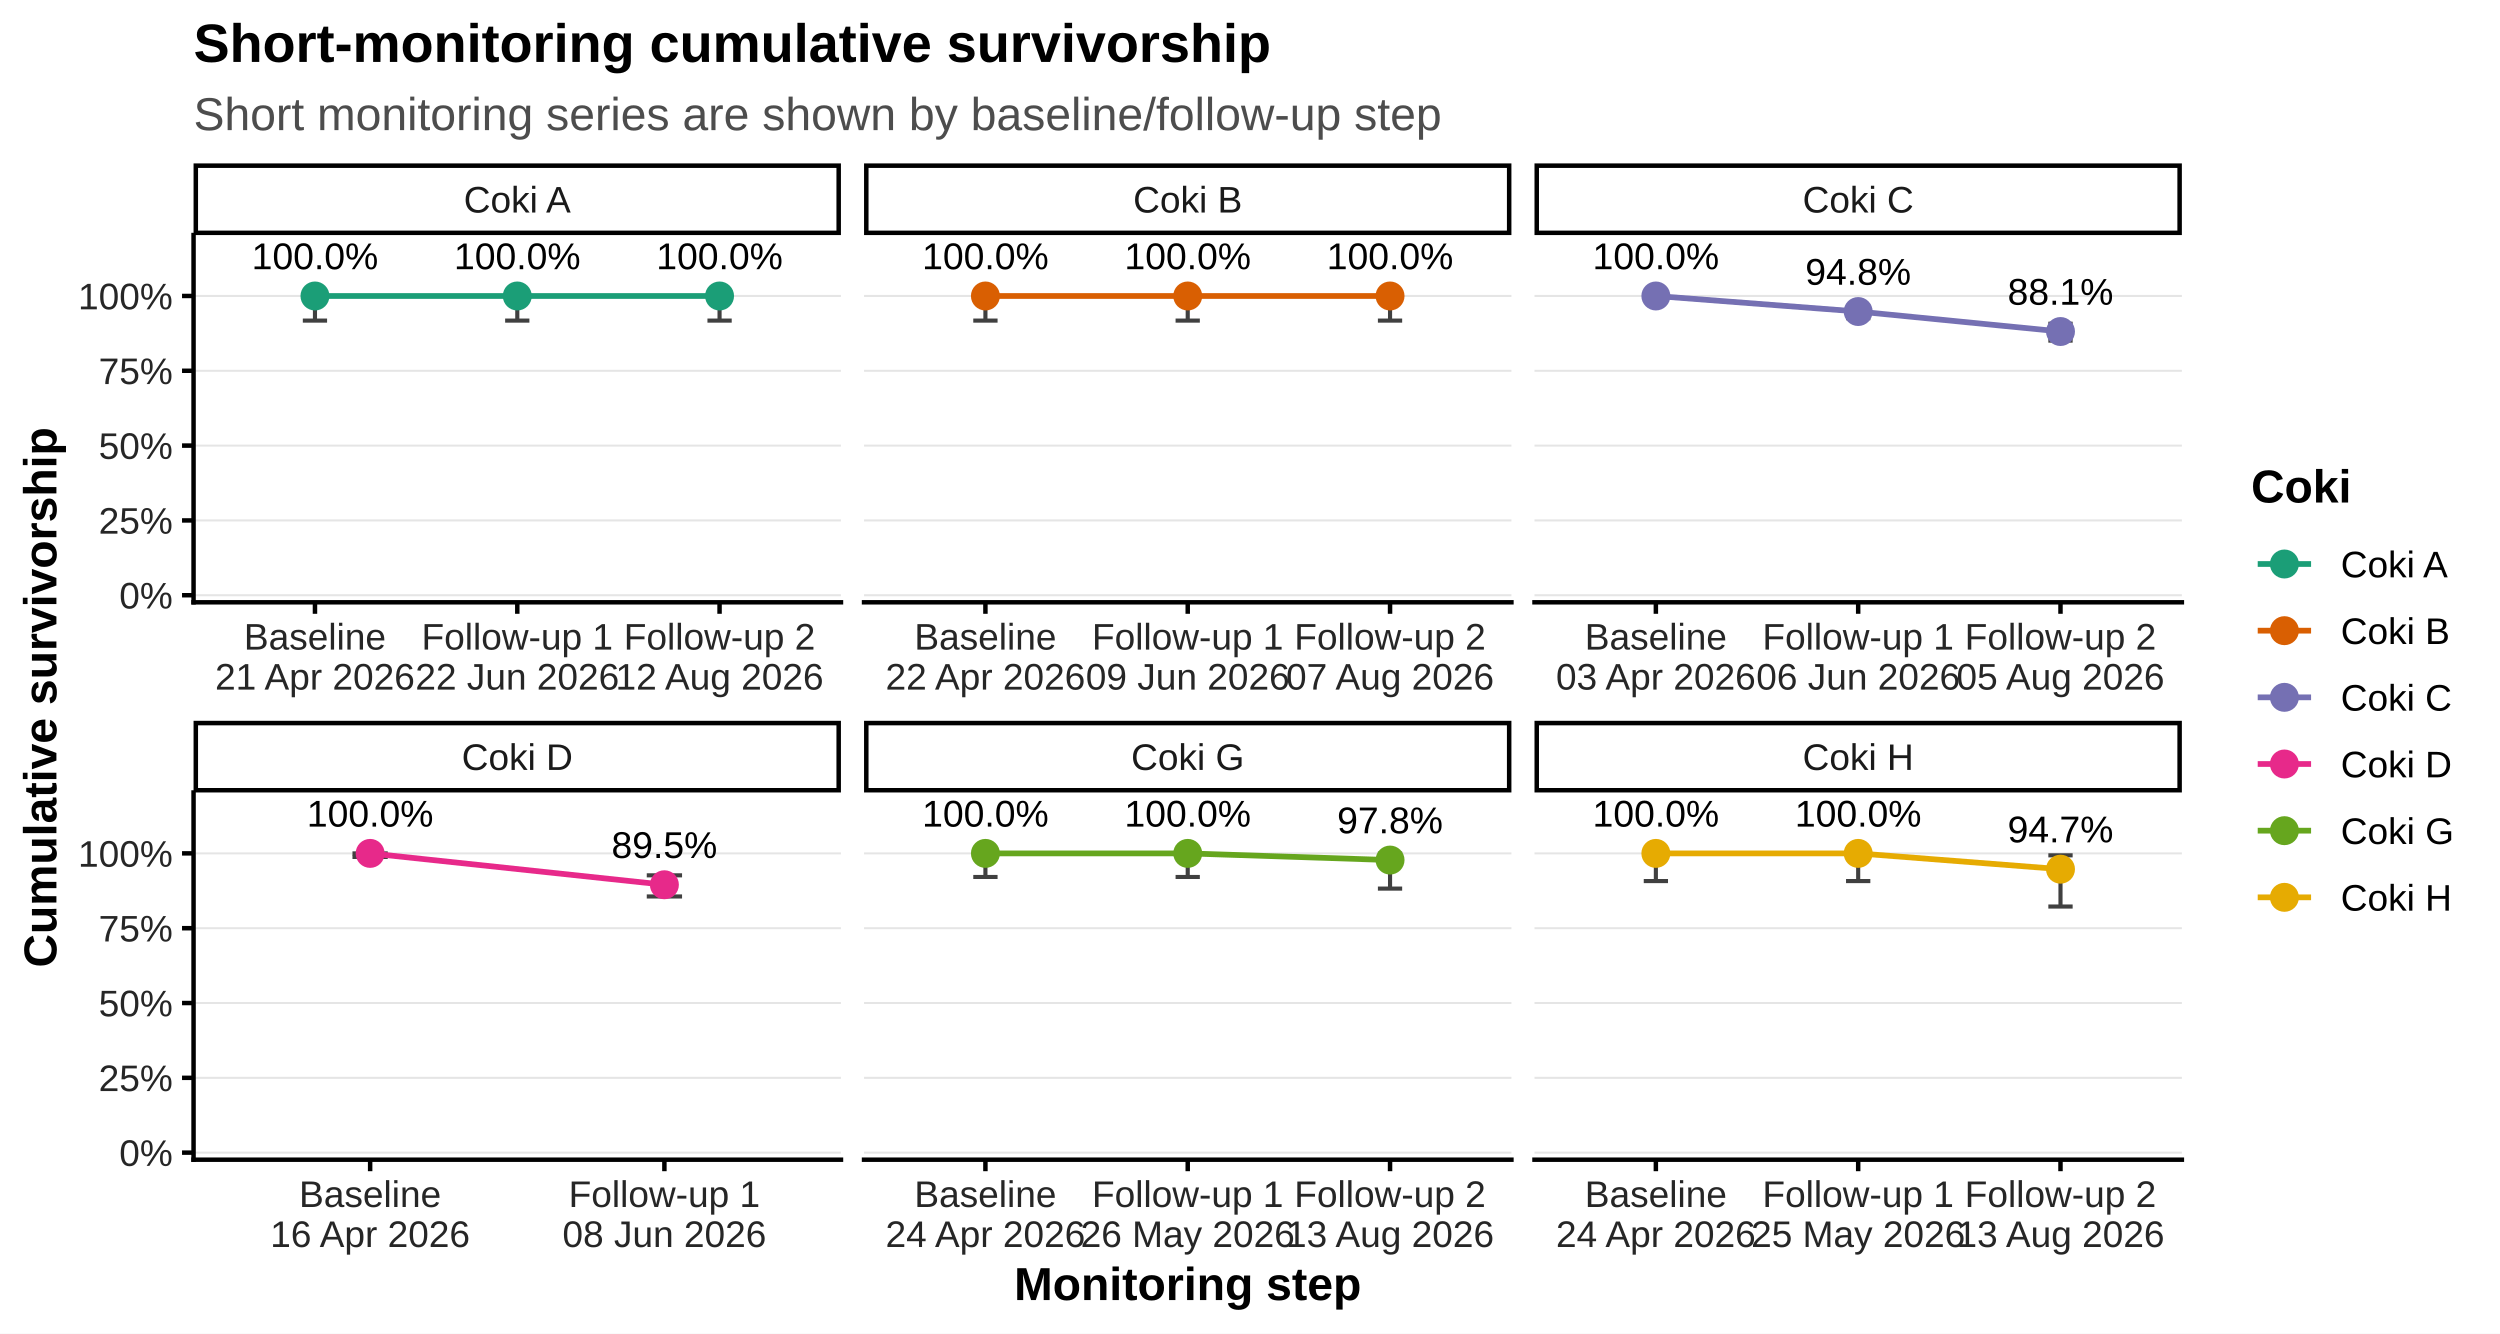
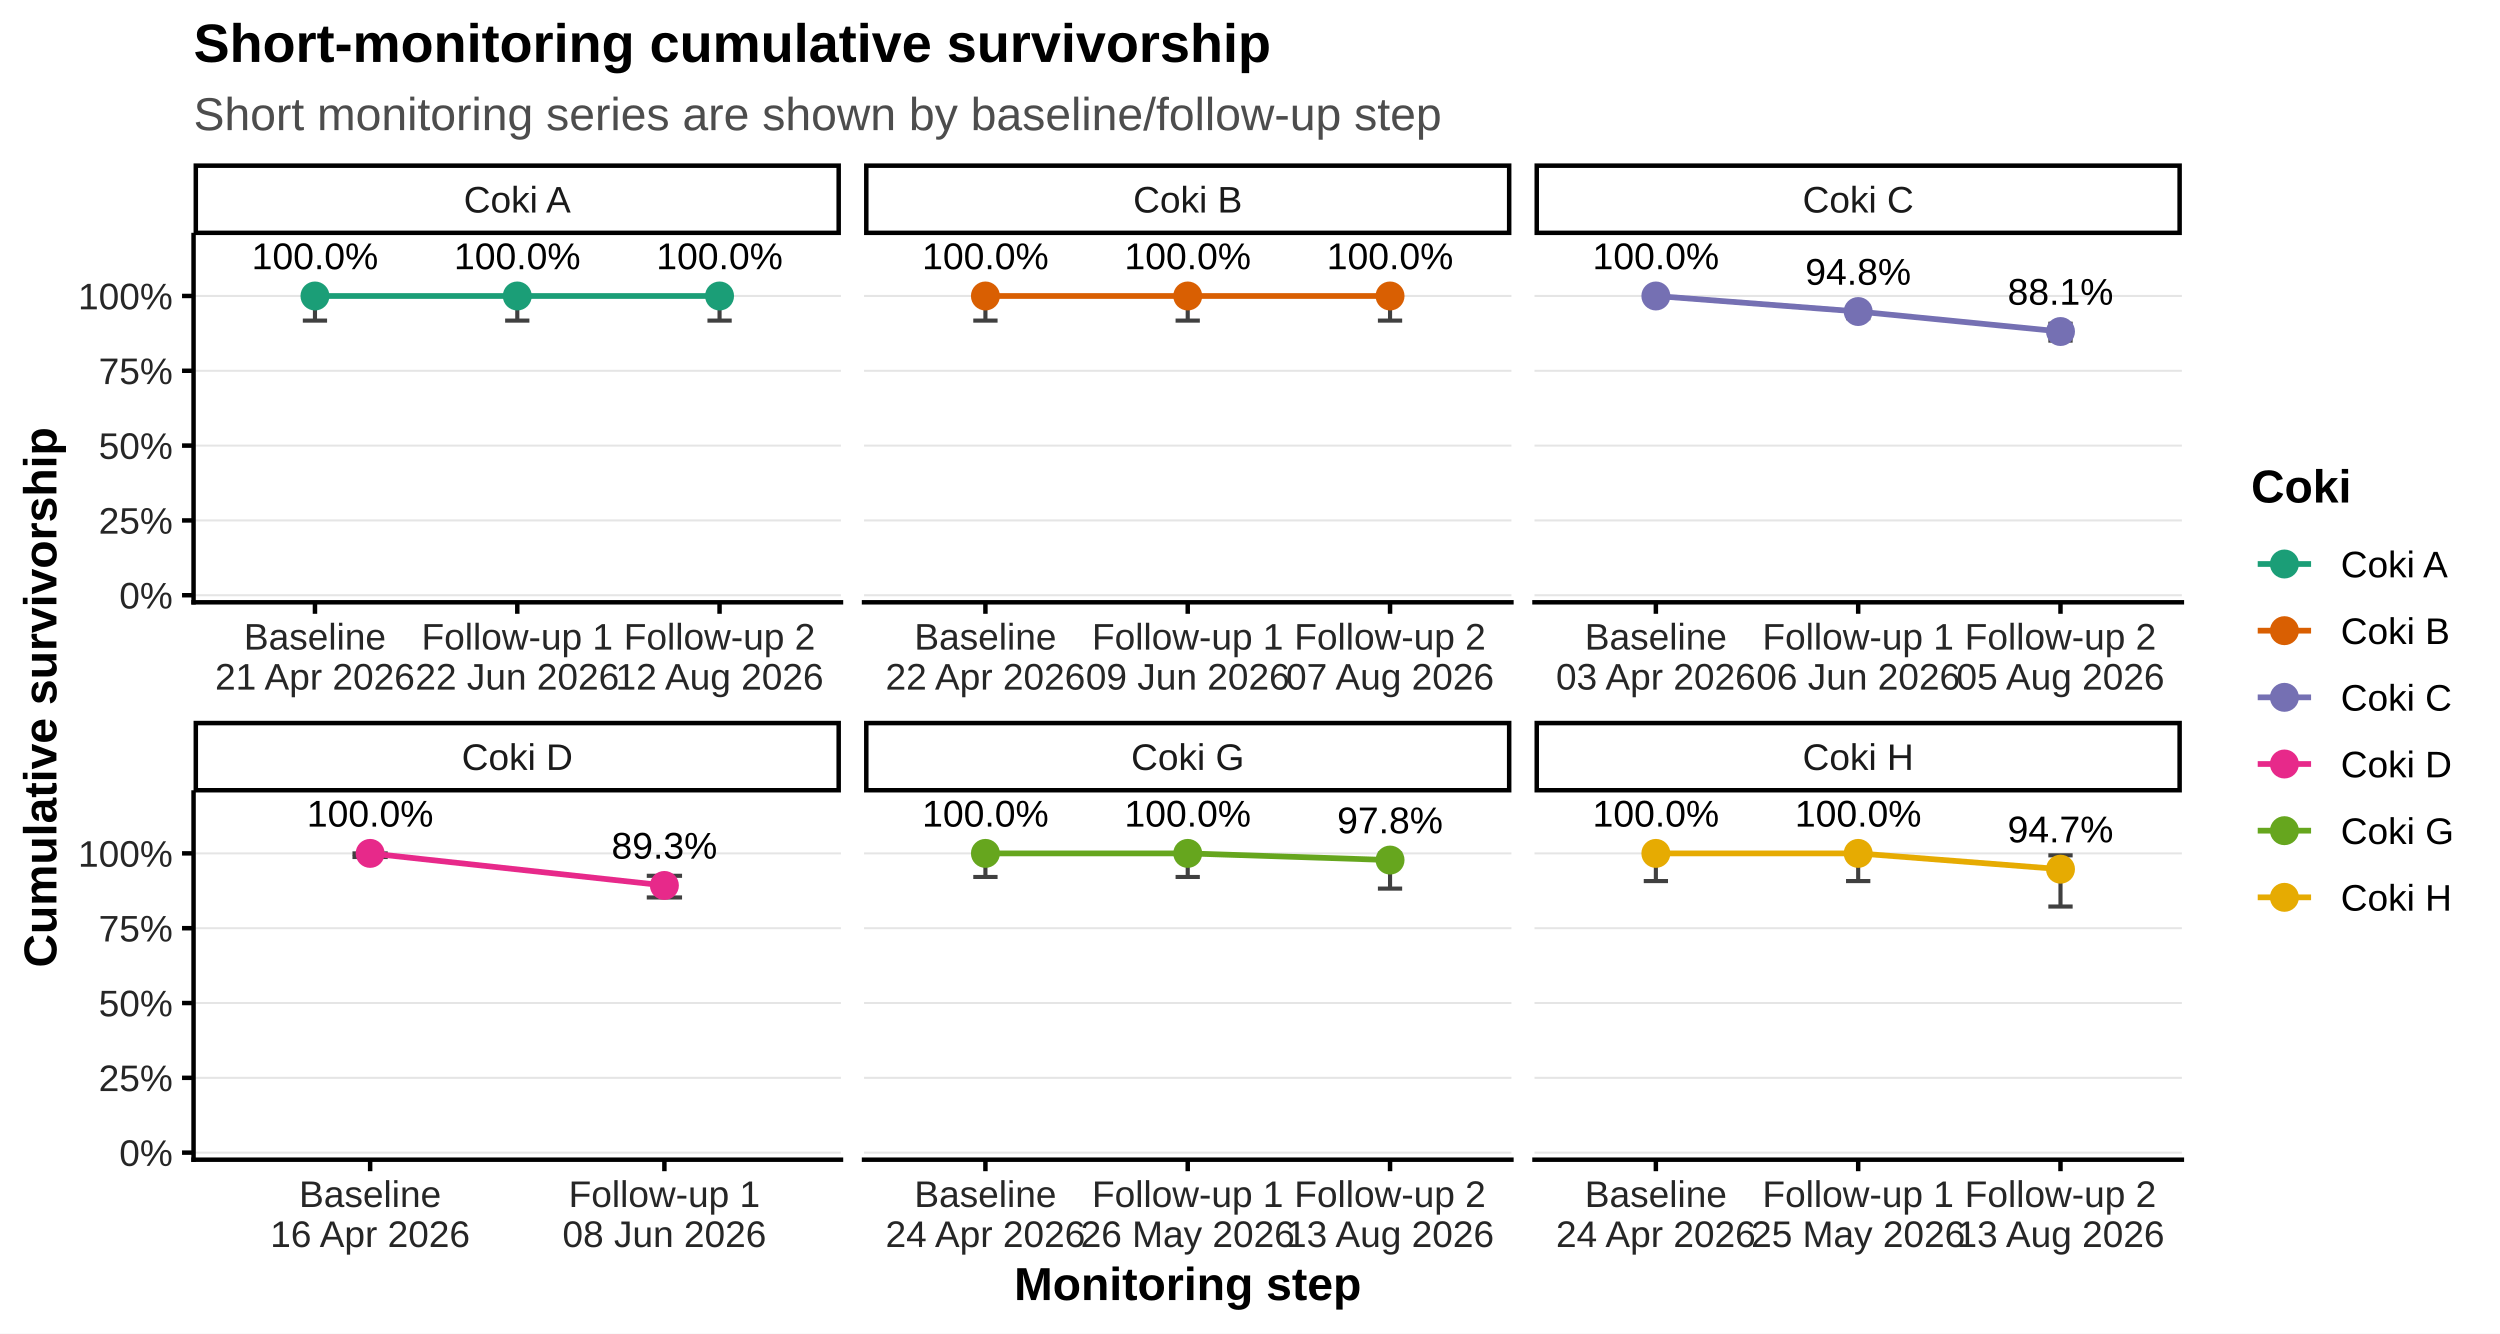
<svg xmlns="http://www.w3.org/2000/svg" class="svglite" width="648.00pt" height="345.60pt" viewBox="0 0 648.00 345.60">
  <defs>
    <style type="text/css">
    .svglite line, .svglite polyline, .svglite polygon, .svglite path, .svglite rect, .svglite circle {
      fill: none;
      stroke: #000000;
      stroke-linecap: round;
      stroke-linejoin: round;
      stroke-miterlimit: 10.00;
    }
    .svglite text {
      white-space: pre;
    }
  </style>
  </defs>
  <rect width="100%" height="100%" style="stroke: none; fill: #FFFFFF;" />
  <defs>
    <clipPath id="cpMC4wMHw2NDguMDB8MC4wMHwzNDUuNjA=">
      <rect x="0.00" y="0.00" width="648.00" height="345.60" />
    </clipPath>
  </defs>
  <g clip-path="url(#cpMC4wMHw2NDguMDB8MC4wMHwzNDUuNjA=)">
    <rect x="0.00" y="0.00" width="648.00" height="345.60" style="stroke-width: 1.16; stroke: #FFFFFF; fill: #FFFFFF;" />
  </g>
  <defs>
    <clipPath id="cpNTAuMTd8MjE3Ljk4fDYwLjkzfDE1Ni4xMQ==">
      <rect x="50.17" y="60.93" width="167.80" height="95.18" />
    </clipPath>
  </defs>
  <g clip-path="url(#cpNTAuMTd8MjE3Ljk4fDYwLjkzfDE1Ni4xMQ==)">
    <rect x="50.17" y="60.93" width="167.80" height="95.18" style="stroke-width: 1.16; stroke: none; fill: #FFFFFF;" />
    <polyline points="50.17,154.28 217.98,154.28 " style="stroke-width: 0.53; stroke: #E5E5E5; stroke-linecap: butt;" />
    <polyline points="50.17,134.89 217.98,134.89 " style="stroke-width: 0.53; stroke: #E5E5E5; stroke-linecap: butt;" />
    <polyline points="50.17,115.50 217.98,115.50 " style="stroke-width: 0.53; stroke: #E5E5E5; stroke-linecap: butt;" />
    <polyline points="50.17,96.11 217.98,96.11 " style="stroke-width: 0.53; stroke: #E5E5E5; stroke-linecap: butt;" />
    <polyline points="50.17,76.72 217.98,76.72 " style="stroke-width: 0.53; stroke: #E5E5E5; stroke-linecap: butt;" />
    <polyline points="78.49,76.72 84.78,76.72 " style="stroke-width: 1.07; stroke: #404040; stroke-linecap: butt;" />
    <polyline points="81.64,76.72 81.64,83.10 " style="stroke-width: 1.07; stroke: #404040; stroke-linecap: butt;" />
    <polyline points="78.49,83.10 84.78,83.10 " style="stroke-width: 1.07; stroke: #404040; stroke-linecap: butt;" />
    <polyline points="130.93,76.72 137.22,76.72 " style="stroke-width: 1.07; stroke: #404040; stroke-linecap: butt;" />
    <polyline points="134.08,76.72 134.08,83.10 " style="stroke-width: 1.07; stroke: #404040; stroke-linecap: butt;" />
    <polyline points="130.93,83.10 137.22,83.10 " style="stroke-width: 1.07; stroke: #404040; stroke-linecap: butt;" />
    <polyline points="183.37,76.72 189.66,76.72 " style="stroke-width: 1.07; stroke: #404040; stroke-linecap: butt;" />
    <polyline points="186.51,76.72 186.51,83.10 " style="stroke-width: 1.07; stroke: #404040; stroke-linecap: butt;" />
    <polyline points="183.37,83.10 189.66,83.10 " style="stroke-width: 1.07; stroke: #404040; stroke-linecap: butt;" />
    <polyline points="81.64,76.72 134.08,76.72 186.51,76.72 " style="stroke-width: 1.49; stroke: #1B9E77; stroke-linecap: butt;" />
    <circle cx="81.64" cy="76.72" r="3.37" style="stroke-width: 0.77; stroke: #1B9E77; fill: #1B9E77;" />
    <circle cx="134.08" cy="76.72" r="3.37" style="stroke-width: 0.77; stroke: #1B9E77; fill: #1B9E77;" />
    <circle cx="186.51" cy="76.72" r="3.37" style="stroke-width: 0.77; stroke: #1B9E77; fill: #1B9E77;" />
    <text x="81.64" y="69.78" text-anchor="middle" style="font-size: 9.67px; font-family: &quot;Arial&quot;;" textLength="32.80px" lengthAdjust="spacingAndGlyphs">100.0%</text>
    <text x="134.08" y="69.78" text-anchor="middle" style="font-size: 9.67px; font-family: &quot;Arial&quot;;" textLength="32.80px" lengthAdjust="spacingAndGlyphs">100.0%</text>
    <text x="186.51" y="69.78" text-anchor="middle" style="font-size: 9.67px; font-family: &quot;Arial&quot;;" textLength="32.80px" lengthAdjust="spacingAndGlyphs">100.0%</text>
  </g>
  <g clip-path="url(#cpMC4wMHw2NDguMDB8MC4wMHwzNDUuNjA=)">
</g>
  <defs>
    <clipPath id="cpNTAuMTd8MjE3Ljk4fDIwNS40MXwzMDAuNTk=">
      <rect x="50.17" y="205.41" width="167.80" height="95.18" />
    </clipPath>
  </defs>
  <g clip-path="url(#cpNTAuMTd8MjE3Ljk4fDIwNS40MXwzMDAuNTk=)">
    <rect x="50.17" y="205.41" width="167.80" height="95.18" style="stroke-width: 1.16; stroke: none; fill: #FFFFFF;" />
    <polyline points="50.17,298.76 217.98,298.76 " style="stroke-width: 0.53; stroke: #E5E5E5; stroke-linecap: butt;" />
    <polyline points="50.17,279.37 217.98,279.37 " style="stroke-width: 0.53; stroke: #E5E5E5; stroke-linecap: butt;" />
    <polyline points="50.17,259.98 217.98,259.98 " style="stroke-width: 0.53; stroke: #E5E5E5; stroke-linecap: butt;" />
    <polyline points="50.17,240.59 217.98,240.59 " style="stroke-width: 0.53; stroke: #E5E5E5; stroke-linecap: butt;" />
    <polyline points="50.17,221.20 217.98,221.20 " style="stroke-width: 0.53; stroke: #E5E5E5; stroke-linecap: butt;" />
    <polyline points="91.36,221.20 100.51,221.20 " style="stroke-width: 1.07; stroke: #404040; stroke-linecap: butt;" />
-     <polyline points="95.94,221.20 95.94,222.11 " style="stroke-width: 1.07; stroke: #404040; stroke-linecap: butt;" />
-     <polyline points="91.36,222.11 100.51,222.11 " style="stroke-width: 1.07; stroke: #404040; stroke-linecap: butt;" />
-     <polyline points="167.64,226.88 176.79,226.88 " style="stroke-width: 1.07; stroke: #404040; stroke-linecap: butt;" />
-     <polyline points="172.21,226.88 172.21,232.37 " style="stroke-width: 1.07; stroke: #404040; stroke-linecap: butt;" />
-     <polyline points="167.64,232.37 176.79,232.37 " style="stroke-width: 1.07; stroke: #404040; stroke-linecap: butt;" />
-     <polyline points="95.94,221.20 172.21,229.33 " style="stroke-width: 1.49; stroke: #E7298A; stroke-linecap: butt;" />
+     <polyline points="95.94,221.20 95.94,222.13 " style="stroke-width: 1.07; stroke: #404040; stroke-linecap: butt;" />
+     <polyline points="91.36,222.13 100.51,222.13 " style="stroke-width: 1.07; stroke: #404040; stroke-linecap: butt;" />
+     <polyline points="167.64,227.01 176.79,227.01 " style="stroke-width: 1.07; stroke: #404040; stroke-linecap: butt;" />
+     <polyline points="172.21,227.01 172.21,232.62 " style="stroke-width: 1.07; stroke: #404040; stroke-linecap: butt;" />
+     <polyline points="167.64,232.62 176.79,232.62 " style="stroke-width: 1.07; stroke: #404040; stroke-linecap: butt;" />
+     <polyline points="95.94,221.20 172.21,229.51 " style="stroke-width: 1.49; stroke: #E7298A; stroke-linecap: butt;" />
    <circle cx="95.94" cy="221.20" r="3.37" style="stroke-width: 0.77; stroke: #E7298A; fill: #E7298A;" />
-     <circle cx="172.21" cy="229.33" r="3.37" style="stroke-width: 0.77; stroke: #E7298A; fill: #E7298A;" />
+     <circle cx="172.21" cy="229.51" r="3.37" style="stroke-width: 0.77; stroke: #E7298A; fill: #E7298A;" />
    <text x="95.94" y="214.26" text-anchor="middle" style="font-size: 9.67px; font-family: &quot;Arial&quot;;" textLength="32.80px" lengthAdjust="spacingAndGlyphs">100.0%</text>
-     <text x="172.21" y="222.39" text-anchor="middle" style="font-size: 9.67px; font-family: &quot;Arial&quot;;" textLength="27.42px" lengthAdjust="spacingAndGlyphs">89.5%</text>
+     <text x="172.21" y="222.57" text-anchor="middle" style="font-size: 9.67px; font-family: &quot;Arial&quot;;" textLength="27.42px" lengthAdjust="spacingAndGlyphs">89.3%</text>
  </g>
  <g clip-path="url(#cpMC4wMHw2NDguMDB8MC4wMHwzNDUuNjA=)">
</g>
  <defs>
    <clipPath id="cpMjIzLjk2fDM5MS43Nnw2MC45M3wxNTYuMTE=">
      <rect x="223.96" y="60.93" width="167.80" height="95.18" />
    </clipPath>
  </defs>
  <g clip-path="url(#cpMjIzLjk2fDM5MS43Nnw2MC45M3wxNTYuMTE=)">
    <rect x="223.96" y="60.93" width="167.80" height="95.18" style="stroke-width: 1.16; stroke: none; fill: #FFFFFF;" />
    <polyline points="223.96,154.28 391.76,154.28 " style="stroke-width: 0.53; stroke: #E5E5E5; stroke-linecap: butt;" />
    <polyline points="223.96,134.89 391.76,134.89 " style="stroke-width: 0.53; stroke: #E5E5E5; stroke-linecap: butt;" />
    <polyline points="223.96,115.50 391.76,115.50 " style="stroke-width: 0.53; stroke: #E5E5E5; stroke-linecap: butt;" />
    <polyline points="223.96,96.11 391.76,96.11 " style="stroke-width: 0.53; stroke: #E5E5E5; stroke-linecap: butt;" />
    <polyline points="223.96,76.72 391.76,76.72 " style="stroke-width: 0.53; stroke: #E5E5E5; stroke-linecap: butt;" />
    <polyline points="252.27,76.72 258.57,76.72 " style="stroke-width: 1.07; stroke: #404040; stroke-linecap: butt;" />
    <polyline points="255.42,76.72 255.42,83.10 " style="stroke-width: 1.07; stroke: #404040; stroke-linecap: butt;" />
    <polyline points="252.27,83.10 258.57,83.10 " style="stroke-width: 1.07; stroke: #404040; stroke-linecap: butt;" />
    <polyline points="304.71,76.72 311.00,76.72 " style="stroke-width: 1.07; stroke: #404040; stroke-linecap: butt;" />
    <polyline points="307.86,76.72 307.86,83.10 " style="stroke-width: 1.07; stroke: #404040; stroke-linecap: butt;" />
    <polyline points="304.71,83.10 311.00,83.10 " style="stroke-width: 1.07; stroke: #404040; stroke-linecap: butt;" />
    <polyline points="357.15,76.72 363.44,76.72 " style="stroke-width: 1.07; stroke: #404040; stroke-linecap: butt;" />
    <polyline points="360.30,76.72 360.30,83.10 " style="stroke-width: 1.07; stroke: #404040; stroke-linecap: butt;" />
    <polyline points="357.15,83.10 363.44,83.10 " style="stroke-width: 1.07; stroke: #404040; stroke-linecap: butt;" />
    <polyline points="255.42,76.72 307.86,76.72 360.30,76.72 " style="stroke-width: 1.49; stroke: #D95F02; stroke-linecap: butt;" />
    <circle cx="255.42" cy="76.72" r="3.37" style="stroke-width: 0.77; stroke: #D95F02; fill: #D95F02;" />
    <circle cx="307.86" cy="76.72" r="3.37" style="stroke-width: 0.77; stroke: #D95F02; fill: #D95F02;" />
    <circle cx="360.30" cy="76.72" r="3.37" style="stroke-width: 0.77; stroke: #D95F02; fill: #D95F02;" />
    <text x="255.42" y="69.78" text-anchor="middle" style="font-size: 9.67px; font-family: &quot;Arial&quot;;" textLength="32.80px" lengthAdjust="spacingAndGlyphs">100.0%</text>
    <text x="307.86" y="69.78" text-anchor="middle" style="font-size: 9.67px; font-family: &quot;Arial&quot;;" textLength="32.80px" lengthAdjust="spacingAndGlyphs">100.0%</text>
    <text x="360.30" y="69.78" text-anchor="middle" style="font-size: 9.67px; font-family: &quot;Arial&quot;;" textLength="32.80px" lengthAdjust="spacingAndGlyphs">100.0%</text>
  </g>
  <g clip-path="url(#cpMC4wMHw2NDguMDB8MC4wMHwzNDUuNjA=)">
</g>
  <defs>
    <clipPath id="cpMjIzLjk2fDM5MS43NnwyMDUuNDF8MzAwLjU5">
      <rect x="223.96" y="205.41" width="167.80" height="95.18" />
    </clipPath>
  </defs>
  <g clip-path="url(#cpMjIzLjk2fDM5MS43NnwyMDUuNDF8MzAwLjU5)">
    <rect x="223.96" y="205.41" width="167.80" height="95.18" style="stroke-width: 1.16; stroke: none; fill: #FFFFFF;" />
    <polyline points="223.96,298.76 391.76,298.76 " style="stroke-width: 0.53; stroke: #E5E5E5; stroke-linecap: butt;" />
    <polyline points="223.96,279.37 391.76,279.37 " style="stroke-width: 0.53; stroke: #E5E5E5; stroke-linecap: butt;" />
    <polyline points="223.96,259.98 391.76,259.98 " style="stroke-width: 0.53; stroke: #E5E5E5; stroke-linecap: butt;" />
    <polyline points="223.96,240.59 391.76,240.59 " style="stroke-width: 0.53; stroke: #E5E5E5; stroke-linecap: butt;" />
    <polyline points="223.96,221.20 391.76,221.20 " style="stroke-width: 0.53; stroke: #E5E5E5; stroke-linecap: butt;" />
    <polyline points="252.27,221.20 258.57,221.20 " style="stroke-width: 1.07; stroke: #404040; stroke-linecap: butt;" />
    <polyline points="255.42,221.20 255.42,227.31 " style="stroke-width: 1.07; stroke: #404040; stroke-linecap: butt;" />
    <polyline points="252.27,227.31 258.57,227.31 " style="stroke-width: 1.07; stroke: #404040; stroke-linecap: butt;" />
    <polyline points="304.71,221.20 311.00,221.20 " style="stroke-width: 1.07; stroke: #404040; stroke-linecap: butt;" />
    <polyline points="307.86,221.20 307.86,227.31 " style="stroke-width: 1.07; stroke: #404040; stroke-linecap: butt;" />
    <polyline points="304.71,227.31 311.00,227.31 " style="stroke-width: 1.07; stroke: #404040; stroke-linecap: butt;" />
    <polyline points="357.15,221.25 363.44,221.25 " style="stroke-width: 1.07; stroke: #404040; stroke-linecap: butt;" />
    <polyline points="360.30,221.25 360.30,230.33 " style="stroke-width: 1.07; stroke: #404040; stroke-linecap: butt;" />
    <polyline points="357.15,230.33 363.44,230.33 " style="stroke-width: 1.07; stroke: #404040; stroke-linecap: butt;" />
    <polyline points="255.42,221.20 307.86,221.20 360.30,222.93 " style="stroke-width: 1.49; stroke: #66A61E; stroke-linecap: butt;" />
    <circle cx="255.42" cy="221.20" r="3.37" style="stroke-width: 0.77; stroke: #66A61E; fill: #66A61E;" />
    <circle cx="307.86" cy="221.20" r="3.37" style="stroke-width: 0.77; stroke: #66A61E; fill: #66A61E;" />
    <circle cx="360.30" cy="222.93" r="3.37" style="stroke-width: 0.77; stroke: #66A61E; fill: #66A61E;" />
    <text x="255.42" y="214.26" text-anchor="middle" style="font-size: 9.67px; font-family: &quot;Arial&quot;;" textLength="32.80px" lengthAdjust="spacingAndGlyphs">100.0%</text>
    <text x="307.86" y="214.26" text-anchor="middle" style="font-size: 9.67px; font-family: &quot;Arial&quot;;" textLength="32.80px" lengthAdjust="spacingAndGlyphs">100.0%</text>
    <text x="360.30" y="215.99" text-anchor="middle" style="font-size: 9.67px; font-family: &quot;Arial&quot;;" textLength="27.42px" lengthAdjust="spacingAndGlyphs">97.8%</text>
  </g>
  <g clip-path="url(#cpMC4wMHw2NDguMDB8MC4wMHwzNDUuNjA=)">
</g>
  <defs>
    <clipPath id="cpMzk3Ljc0fDU2NS41NHw2MC45M3wxNTYuMTE=">
      <rect x="397.74" y="60.93" width="167.80" height="95.18" />
    </clipPath>
  </defs>
  <g clip-path="url(#cpMzk3Ljc0fDU2NS41NHw2MC45M3wxNTYuMTE=)">
    <rect x="397.74" y="60.93" width="167.80" height="95.18" style="stroke-width: 1.16; stroke: none; fill: #FFFFFF;" />
    <polyline points="397.74,154.28 565.54,154.28 " style="stroke-width: 0.53; stroke: #E5E5E5; stroke-linecap: butt;" />
    <polyline points="397.74,134.89 565.54,134.89 " style="stroke-width: 0.53; stroke: #E5E5E5; stroke-linecap: butt;" />
    <polyline points="397.74,115.50 565.54,115.50 " style="stroke-width: 0.53; stroke: #E5E5E5; stroke-linecap: butt;" />
    <polyline points="397.74,96.11 565.54,96.11 " style="stroke-width: 0.53; stroke: #E5E5E5; stroke-linecap: butt;" />
    <polyline points="397.74,76.72 565.54,76.72 " style="stroke-width: 0.53; stroke: #E5E5E5; stroke-linecap: butt;" />
    <polyline points="426.06,76.72 432.35,76.72 " style="stroke-width: 1.07; stroke: #404040; stroke-linecap: butt;" />
    <polyline points="429.20,76.72 429.20,77.25 " style="stroke-width: 1.07; stroke: #404040; stroke-linecap: butt;" />
    <polyline points="426.06,77.25 432.35,77.25 " style="stroke-width: 1.07; stroke: #404040; stroke-linecap: butt;" />
    <polyline points="478.49,79.42 484.79,79.42 " style="stroke-width: 1.07; stroke: #404040; stroke-linecap: butt;" />
    <polyline points="481.64,79.42 481.64,82.48 " style="stroke-width: 1.07; stroke: #404040; stroke-linecap: butt;" />
    <polyline points="478.49,82.48 484.79,82.48 " style="stroke-width: 1.07; stroke: #404040; stroke-linecap: butt;" />
    <polyline points="530.93,83.91 537.23,83.91 " style="stroke-width: 1.07; stroke: #404040; stroke-linecap: butt;" />
    <polyline points="534.08,83.91 534.08,88.29 " style="stroke-width: 1.07; stroke: #404040; stroke-linecap: butt;" />
    <polyline points="530.93,88.29 537.23,88.29 " style="stroke-width: 1.07; stroke: #404040; stroke-linecap: butt;" />
    <polyline points="429.20,76.72 481.64,80.75 534.08,85.93 " style="stroke-width: 1.49; stroke: #7570B3; stroke-linecap: butt;" />
    <circle cx="429.20" cy="76.72" r="3.37" style="stroke-width: 0.77; stroke: #7570B3; fill: #7570B3;" />
    <circle cx="481.64" cy="80.75" r="3.37" style="stroke-width: 0.77; stroke: #7570B3; fill: #7570B3;" />
    <circle cx="534.08" cy="85.93" r="3.37" style="stroke-width: 0.77; stroke: #7570B3; fill: #7570B3;" />
    <text x="429.20" y="69.78" text-anchor="middle" style="font-size: 9.67px; font-family: &quot;Arial&quot;;" textLength="32.80px" lengthAdjust="spacingAndGlyphs">100.0%</text>
    <text x="481.64" y="73.81" text-anchor="middle" style="font-size: 9.67px; font-family: &quot;Arial&quot;;" textLength="27.42px" lengthAdjust="spacingAndGlyphs">94.8%</text>
    <text x="534.08" y="78.99" text-anchor="middle" style="font-size: 9.67px; font-family: &quot;Arial&quot;;" textLength="27.42px" lengthAdjust="spacingAndGlyphs">88.1%</text>
  </g>
  <g clip-path="url(#cpMC4wMHw2NDguMDB8MC4wMHwzNDUuNjA=)">
</g>
  <defs>
    <clipPath id="cpMzk3Ljc0fDU2NS41NHwyMDUuNDF8MzAwLjU5">
      <rect x="397.74" y="205.41" width="167.80" height="95.18" />
    </clipPath>
  </defs>
  <g clip-path="url(#cpMzk3Ljc0fDU2NS41NHwyMDUuNDF8MzAwLjU5)">
    <rect x="397.74" y="205.41" width="167.80" height="95.18" style="stroke-width: 1.16; stroke: none; fill: #FFFFFF;" />
    <polyline points="397.74,298.76 565.54,298.76 " style="stroke-width: 0.53; stroke: #E5E5E5; stroke-linecap: butt;" />
    <polyline points="397.74,279.37 565.54,279.37 " style="stroke-width: 0.53; stroke: #E5E5E5; stroke-linecap: butt;" />
    <polyline points="397.74,259.98 565.54,259.98 " style="stroke-width: 0.53; stroke: #E5E5E5; stroke-linecap: butt;" />
    <polyline points="397.74,240.59 565.54,240.59 " style="stroke-width: 0.53; stroke: #E5E5E5; stroke-linecap: butt;" />
    <polyline points="397.74,221.20 565.54,221.20 " style="stroke-width: 0.53; stroke: #E5E5E5; stroke-linecap: butt;" />
    <polyline points="426.06,221.20 432.35,221.20 " style="stroke-width: 1.07; stroke: #404040; stroke-linecap: butt;" />
    <polyline points="429.20,221.20 429.20,228.38 " style="stroke-width: 1.07; stroke: #404040; stroke-linecap: butt;" />
    <polyline points="426.06,228.38 432.35,228.38 " style="stroke-width: 1.07; stroke: #404040; stroke-linecap: butt;" />
    <polyline points="478.49,221.20 484.79,221.20 " style="stroke-width: 1.07; stroke: #404040; stroke-linecap: butt;" />
    <polyline points="481.64,221.20 481.64,228.38 " style="stroke-width: 1.07; stroke: #404040; stroke-linecap: butt;" />
    <polyline points="478.49,228.38 484.79,228.38 " style="stroke-width: 1.07; stroke: #404040; stroke-linecap: butt;" />
    <polyline points="530.93,221.70 537.23,221.70 " style="stroke-width: 1.07; stroke: #404040; stroke-linecap: butt;" />
    <polyline points="534.08,221.70 534.08,234.97 " style="stroke-width: 1.07; stroke: #404040; stroke-linecap: butt;" />
    <polyline points="530.93,234.97 537.23,234.97 " style="stroke-width: 1.07; stroke: #404040; stroke-linecap: butt;" />
    <polyline points="429.20,221.20 481.64,221.20 534.08,225.29 " style="stroke-width: 1.49; stroke: #E6AB02; stroke-linecap: butt;" />
    <circle cx="429.20" cy="221.20" r="3.37" style="stroke-width: 0.77; stroke: #E6AB02; fill: #E6AB02;" />
    <circle cx="481.64" cy="221.20" r="3.37" style="stroke-width: 0.77; stroke: #E6AB02; fill: #E6AB02;" />
    <circle cx="534.08" cy="225.29" r="3.37" style="stroke-width: 0.77; stroke: #E6AB02; fill: #E6AB02;" />
    <text x="429.20" y="214.26" text-anchor="middle" style="font-size: 9.67px; font-family: &quot;Arial&quot;;" textLength="32.80px" lengthAdjust="spacingAndGlyphs">100.0%</text>
    <text x="481.64" y="214.26" text-anchor="middle" style="font-size: 9.67px; font-family: &quot;Arial&quot;;" textLength="32.80px" lengthAdjust="spacingAndGlyphs">100.0%</text>
    <text x="534.08" y="218.34" text-anchor="middle" style="font-size: 9.67px; font-family: &quot;Arial&quot;;" textLength="27.42px" lengthAdjust="spacingAndGlyphs">94.7%</text>
  </g>
  <g clip-path="url(#cpMC4wMHw2NDguMDB8MC4wMHwzNDUuNjA=)">
</g>
  <defs>
    <clipPath id="cpNTAuMTd8MjE3Ljk4fDE4Ni44NHwyMDUuNDE=">
      <rect x="50.17" y="186.84" width="167.80" height="18.57" />
    </clipPath>
  </defs>
  <g clip-path="url(#cpNTAuMTd8MjE3Ljk4fDE4Ni44NHwyMDUuNDE=)">
    <rect x="50.17" y="186.84" width="167.80" height="18.57" style="stroke-width: 2.33; fill: #FFFFFF;" />
    <text x="134.08" y="199.57" text-anchor="middle" style="font-size: 9.60px;fill: #1A1A1A; font-family: &quot;Arial&quot;;" textLength="28.78px" lengthAdjust="spacingAndGlyphs">Coki D</text>
  </g>
  <g clip-path="url(#cpMC4wMHw2NDguMDB8MC4wMHwzNDUuNjA=)">
</g>
  <defs>
    <clipPath id="cpMjIzLjk2fDM5MS43NnwxODYuODR8MjA1LjQx">
      <rect x="223.96" y="186.84" width="167.80" height="18.57" />
    </clipPath>
  </defs>
  <g clip-path="url(#cpMjIzLjk2fDM5MS43NnwxODYuODR8MjA1LjQx)">
    <rect x="223.96" y="186.84" width="167.80" height="18.57" style="stroke-width: 2.33; fill: #FFFFFF;" />
    <text x="307.86" y="199.57" text-anchor="middle" style="font-size: 9.60px;fill: #1A1A1A; font-family: &quot;Arial&quot;;" textLength="29.31px" lengthAdjust="spacingAndGlyphs">Coki G</text>
  </g>
  <g clip-path="url(#cpMC4wMHw2NDguMDB8MC4wMHwzNDUuNjA=)">
</g>
  <defs>
    <clipPath id="cpMzk3Ljc0fDU2NS41NHwxODYuODR8MjA1LjQx">
      <rect x="397.74" y="186.84" width="167.80" height="18.57" />
    </clipPath>
  </defs>
  <g clip-path="url(#cpMzk3Ljc0fDU2NS41NHwxODYuODR8MjA1LjQx)">
    <rect x="397.74" y="186.84" width="167.80" height="18.57" style="stroke-width: 2.33; fill: #FFFFFF;" />
    <text x="481.64" y="199.57" text-anchor="middle" style="font-size: 9.60px;fill: #1A1A1A; font-family: &quot;Arial&quot;;" textLength="28.78px" lengthAdjust="spacingAndGlyphs">Coki H</text>
  </g>
  <g clip-path="url(#cpMC4wMHw2NDguMDB8MC4wMHwzNDUuNjA=)">
</g>
  <defs>
    <clipPath id="cpNTAuMTd8MjE3Ljk4fDQyLjM2fDYwLjkz">
      <rect x="50.17" y="42.36" width="167.80" height="18.57" />
    </clipPath>
  </defs>
  <g clip-path="url(#cpNTAuMTd8MjE3Ljk4fDQyLjM2fDYwLjkz)">
    <rect x="50.17" y="42.36" width="167.80" height="18.57" style="stroke-width: 2.33; fill: #FFFFFF;" />
    <text x="134.08" y="55.09" text-anchor="middle" style="font-size: 9.60px;fill: #1A1A1A; font-family: &quot;Arial&quot;;" textLength="28.25px" lengthAdjust="spacingAndGlyphs">Coki A</text>
  </g>
  <g clip-path="url(#cpMC4wMHw2NDguMDB8MC4wMHwzNDUuNjA=)">
</g>
  <defs>
    <clipPath id="cpMjIzLjk2fDM5MS43Nnw0Mi4zNnw2MC45Mw==">
      <rect x="223.96" y="42.36" width="167.80" height="18.57" />
    </clipPath>
  </defs>
  <g clip-path="url(#cpMjIzLjk2fDM5MS43Nnw0Mi4zNnw2MC45Mw==)">
    <rect x="223.96" y="42.36" width="167.80" height="18.57" style="stroke-width: 2.33; fill: #FFFFFF;" />
    <text x="307.86" y="55.09" text-anchor="middle" style="font-size: 9.60px;fill: #1A1A1A; font-family: &quot;Arial&quot;;" textLength="28.25px" lengthAdjust="spacingAndGlyphs">Coki B</text>
  </g>
  <g clip-path="url(#cpMC4wMHw2NDguMDB8MC4wMHwzNDUuNjA=)">
</g>
  <defs>
    <clipPath id="cpMzk3Ljc0fDU2NS41NHw0Mi4zNnw2MC45Mw==">
      <rect x="397.74" y="42.36" width="167.80" height="18.57" />
    </clipPath>
  </defs>
  <g clip-path="url(#cpMzk3Ljc0fDU2NS41NHw0Mi4zNnw2MC45Mw==)">
    <rect x="397.74" y="42.36" width="167.80" height="18.57" style="stroke-width: 2.33; fill: #FFFFFF;" />
    <text x="481.64" y="55.09" text-anchor="middle" style="font-size: 9.60px;fill: #1A1A1A; font-family: &quot;Arial&quot;;" textLength="28.78px" lengthAdjust="spacingAndGlyphs">Coki C</text>
  </g>
  <g clip-path="url(#cpMC4wMHw2NDguMDB8MC4wMHwzNDUuNjA=)">
    <polyline points="50.17,300.59 217.98,300.59 " style="stroke-width: 1.16; stroke-linecap: square;" />
    <polyline points="95.94,303.58 95.94,300.59 " style="stroke-width: 1.16; stroke-linecap: butt;" />
    <polyline points="172.21,303.58 172.21,300.59 " style="stroke-width: 1.16; stroke-linecap: butt;" />
    <text x="95.94" y="312.85" text-anchor="middle" style="font-size: 9.60px;fill: #262626; font-family: &quot;Arial&quot;;" textLength="36.80px" lengthAdjust="spacingAndGlyphs">Baseline</text>
    <text x="95.94" y="323.22" text-anchor="middle" style="font-size: 9.60px;fill: #262626; font-family: &quot;Arial&quot;;" textLength="52.27px" lengthAdjust="spacingAndGlyphs">16 Apr 2026</text>
    <text x="172.21" y="312.85" text-anchor="middle" style="font-size: 9.60px;fill: #262626; font-family: &quot;Arial&quot;;" textLength="49.59px" lengthAdjust="spacingAndGlyphs">Follow-up 1</text>
    <text x="172.21" y="323.22" text-anchor="middle" style="font-size: 9.60px;fill: #262626; font-family: &quot;Arial&quot;;" textLength="52.80px" lengthAdjust="spacingAndGlyphs">08 Jun 2026</text>
    <polyline points="223.96,300.59 391.76,300.59 " style="stroke-width: 1.16; stroke-linecap: square;" />
    <polyline points="255.42,303.58 255.42,300.59 " style="stroke-width: 1.16; stroke-linecap: butt;" />
    <polyline points="307.86,303.58 307.86,300.59 " style="stroke-width: 1.16; stroke-linecap: butt;" />
    <polyline points="360.30,303.58 360.30,300.59 " style="stroke-width: 1.16; stroke-linecap: butt;" />
    <text x="255.42" y="312.85" text-anchor="middle" style="font-size: 9.60px;fill: #262626; font-family: &quot;Arial&quot;;" textLength="36.80px" lengthAdjust="spacingAndGlyphs">Baseline</text>
    <text x="255.42" y="323.22" text-anchor="middle" style="font-size: 9.60px;fill: #262626; font-family: &quot;Arial&quot;;" textLength="52.27px" lengthAdjust="spacingAndGlyphs">24 Apr 2026</text>
    <text x="307.86" y="312.85" text-anchor="middle" style="font-size: 9.60px;fill: #262626; font-family: &quot;Arial&quot;;" textLength="49.59px" lengthAdjust="spacingAndGlyphs">Follow-up 1</text>
    <text x="307.86" y="323.22" text-anchor="middle" style="font-size: 9.60px;fill: #262626; font-family: &quot;Arial&quot;;" textLength="55.46px" lengthAdjust="spacingAndGlyphs">26 May 2026</text>
    <text x="360.30" y="312.85" text-anchor="middle" style="font-size: 9.60px;fill: #262626; font-family: &quot;Arial&quot;;" textLength="49.59px" lengthAdjust="spacingAndGlyphs">Follow-up 2</text>
    <text x="360.30" y="323.22" text-anchor="middle" style="font-size: 9.60px;fill: #262626; font-family: &quot;Arial&quot;;" textLength="54.41px" lengthAdjust="spacingAndGlyphs">13 Aug 2026</text>
    <polyline points="397.74,300.59 565.54,300.59 " style="stroke-width: 1.16; stroke-linecap: square;" />
    <polyline points="429.20,303.58 429.20,300.59 " style="stroke-width: 1.16; stroke-linecap: butt;" />
    <polyline points="481.64,303.58 481.64,300.59 " style="stroke-width: 1.16; stroke-linecap: butt;" />
    <polyline points="534.08,303.58 534.08,300.59 " style="stroke-width: 1.16; stroke-linecap: butt;" />
    <text x="429.20" y="312.85" text-anchor="middle" style="font-size: 9.60px;fill: #262626; font-family: &quot;Arial&quot;;" textLength="36.80px" lengthAdjust="spacingAndGlyphs">Baseline</text>
    <text x="429.20" y="323.22" text-anchor="middle" style="font-size: 9.60px;fill: #262626; font-family: &quot;Arial&quot;;" textLength="52.27px" lengthAdjust="spacingAndGlyphs">24 Apr 2026</text>
    <text x="481.64" y="312.85" text-anchor="middle" style="font-size: 9.60px;fill: #262626; font-family: &quot;Arial&quot;;" textLength="49.59px" lengthAdjust="spacingAndGlyphs">Follow-up 1</text>
    <text x="481.64" y="323.22" text-anchor="middle" style="font-size: 9.60px;fill: #262626; font-family: &quot;Arial&quot;;" textLength="55.46px" lengthAdjust="spacingAndGlyphs">25 May 2026</text>
    <text x="534.08" y="312.85" text-anchor="middle" style="font-size: 9.60px;fill: #262626; font-family: &quot;Arial&quot;;" textLength="49.59px" lengthAdjust="spacingAndGlyphs">Follow-up 2</text>
    <text x="534.08" y="323.22" text-anchor="middle" style="font-size: 9.60px;fill: #262626; font-family: &quot;Arial&quot;;" textLength="54.41px" lengthAdjust="spacingAndGlyphs">13 Aug 2026</text>
    <polyline points="50.17,156.11 217.98,156.11 " style="stroke-width: 1.16; stroke-linecap: square;" />
    <polyline points="81.64,159.10 81.64,156.11 " style="stroke-width: 1.16; stroke-linecap: butt;" />
    <polyline points="134.08,159.10 134.08,156.11 " style="stroke-width: 1.16; stroke-linecap: butt;" />
    <polyline points="186.51,159.10 186.51,156.11 " style="stroke-width: 1.16; stroke-linecap: butt;" />
    <text x="81.64" y="168.37" text-anchor="middle" style="font-size: 9.60px;fill: #262626; font-family: &quot;Arial&quot;;" textLength="36.80px" lengthAdjust="spacingAndGlyphs">Baseline</text>
    <text x="81.64" y="178.74" text-anchor="middle" style="font-size: 9.60px;fill: #262626; font-family: &quot;Arial&quot;;" textLength="52.27px" lengthAdjust="spacingAndGlyphs">21 Apr 2026</text>
    <text x="134.08" y="168.37" text-anchor="middle" style="font-size: 9.60px;fill: #262626; font-family: &quot;Arial&quot;;" textLength="49.59px" lengthAdjust="spacingAndGlyphs">Follow-up 1</text>
    <text x="134.08" y="178.74" text-anchor="middle" style="font-size: 9.60px;fill: #262626; font-family: &quot;Arial&quot;;" textLength="52.80px" lengthAdjust="spacingAndGlyphs">22 Jun 2026</text>
    <text x="186.51" y="168.37" text-anchor="middle" style="font-size: 9.60px;fill: #262626; font-family: &quot;Arial&quot;;" textLength="49.59px" lengthAdjust="spacingAndGlyphs">Follow-up 2</text>
    <text x="186.51" y="178.74" text-anchor="middle" style="font-size: 9.60px;fill: #262626; font-family: &quot;Arial&quot;;" textLength="54.41px" lengthAdjust="spacingAndGlyphs">12 Aug 2026</text>
    <polyline points="223.96,156.11 391.76,156.11 " style="stroke-width: 1.16; stroke-linecap: square;" />
    <polyline points="255.42,159.10 255.42,156.11 " style="stroke-width: 1.16; stroke-linecap: butt;" />
    <polyline points="307.86,159.10 307.86,156.11 " style="stroke-width: 1.16; stroke-linecap: butt;" />
    <polyline points="360.30,159.10 360.30,156.11 " style="stroke-width: 1.16; stroke-linecap: butt;" />
    <text x="255.42" y="168.37" text-anchor="middle" style="font-size: 9.60px;fill: #262626; font-family: &quot;Arial&quot;;" textLength="36.80px" lengthAdjust="spacingAndGlyphs">Baseline</text>
    <text x="255.42" y="178.74" text-anchor="middle" style="font-size: 9.60px;fill: #262626; font-family: &quot;Arial&quot;;" textLength="52.27px" lengthAdjust="spacingAndGlyphs">22 Apr 2026</text>
    <text x="307.86" y="168.37" text-anchor="middle" style="font-size: 9.60px;fill: #262626; font-family: &quot;Arial&quot;;" textLength="49.59px" lengthAdjust="spacingAndGlyphs">Follow-up 1</text>
    <text x="307.86" y="178.74" text-anchor="middle" style="font-size: 9.60px;fill: #262626; font-family: &quot;Arial&quot;;" textLength="52.80px" lengthAdjust="spacingAndGlyphs">09 Jun 2026</text>
    <text x="360.30" y="168.37" text-anchor="middle" style="font-size: 9.60px;fill: #262626; font-family: &quot;Arial&quot;;" textLength="49.59px" lengthAdjust="spacingAndGlyphs">Follow-up 2</text>
    <text x="360.30" y="178.74" text-anchor="middle" style="font-size: 9.60px;fill: #262626; font-family: &quot;Arial&quot;;" textLength="54.41px" lengthAdjust="spacingAndGlyphs">07 Aug 2026</text>
    <polyline points="397.74,156.11 565.54,156.11 " style="stroke-width: 1.16; stroke-linecap: square;" />
    <polyline points="429.20,159.10 429.20,156.11 " style="stroke-width: 1.16; stroke-linecap: butt;" />
    <polyline points="481.64,159.10 481.64,156.11 " style="stroke-width: 1.16; stroke-linecap: butt;" />
    <polyline points="534.08,159.10 534.08,156.11 " style="stroke-width: 1.16; stroke-linecap: butt;" />
    <text x="429.20" y="168.37" text-anchor="middle" style="font-size: 9.60px;fill: #262626; font-family: &quot;Arial&quot;;" textLength="36.80px" lengthAdjust="spacingAndGlyphs">Baseline</text>
    <text x="429.20" y="178.74" text-anchor="middle" style="font-size: 9.60px;fill: #262626; font-family: &quot;Arial&quot;;" textLength="52.27px" lengthAdjust="spacingAndGlyphs">03 Apr 2026</text>
    <text x="481.64" y="168.37" text-anchor="middle" style="font-size: 9.60px;fill: #262626; font-family: &quot;Arial&quot;;" textLength="49.59px" lengthAdjust="spacingAndGlyphs">Follow-up 1</text>
    <text x="481.64" y="178.74" text-anchor="middle" style="font-size: 9.60px;fill: #262626; font-family: &quot;Arial&quot;;" textLength="52.80px" lengthAdjust="spacingAndGlyphs">06 Jun 2026</text>
    <text x="534.08" y="168.37" text-anchor="middle" style="font-size: 9.60px;fill: #262626; font-family: &quot;Arial&quot;;" textLength="49.59px" lengthAdjust="spacingAndGlyphs">Follow-up 2</text>
    <text x="534.08" y="178.74" text-anchor="middle" style="font-size: 9.60px;fill: #262626; font-family: &quot;Arial&quot;;" textLength="54.41px" lengthAdjust="spacingAndGlyphs">05 Aug 2026</text>
    <polyline points="50.17,156.11 50.17,60.93 " style="stroke-width: 1.16; stroke-linecap: square;" />
    <text x="44.79" y="157.72" text-anchor="end" style="font-size: 9.60px;fill: #262626; font-family: &quot;Arial&quot;;" textLength="13.87px" lengthAdjust="spacingAndGlyphs">0%</text>
    <text x="44.79" y="138.33" text-anchor="end" style="font-size: 9.60px;fill: #262626; font-family: &quot;Arial&quot;;" textLength="19.20px" lengthAdjust="spacingAndGlyphs">25%</text>
    <text x="44.79" y="118.94" text-anchor="end" style="font-size: 9.60px;fill: #262626; font-family: &quot;Arial&quot;;" textLength="19.20px" lengthAdjust="spacingAndGlyphs">50%</text>
    <text x="44.79" y="99.55" text-anchor="end" style="font-size: 9.60px;fill: #262626; font-family: &quot;Arial&quot;;" textLength="19.20px" lengthAdjust="spacingAndGlyphs">75%</text>
    <text x="44.79" y="80.17" text-anchor="end" style="font-size: 9.60px;fill: #262626; font-family: &quot;Arial&quot;;" textLength="24.54px" lengthAdjust="spacingAndGlyphs">100%</text>
    <polyline points="47.18,154.28 50.17,154.28 " style="stroke-width: 1.16; stroke-linecap: butt;" />
    <polyline points="47.18,134.89 50.17,134.89 " style="stroke-width: 1.16; stroke-linecap: butt;" />
    <polyline points="47.18,115.50 50.17,115.50 " style="stroke-width: 1.16; stroke-linecap: butt;" />
    <polyline points="47.18,96.11 50.17,96.11 " style="stroke-width: 1.16; stroke-linecap: butt;" />
    <polyline points="47.18,76.72 50.17,76.72 " style="stroke-width: 1.16; stroke-linecap: butt;" />
    <polyline points="50.17,300.59 50.17,205.41 " style="stroke-width: 1.16; stroke-linecap: square;" />
    <text x="44.79" y="302.20" text-anchor="end" style="font-size: 9.60px;fill: #262626; font-family: &quot;Arial&quot;;" textLength="13.87px" lengthAdjust="spacingAndGlyphs">0%</text>
    <text x="44.79" y="282.81" text-anchor="end" style="font-size: 9.60px;fill: #262626; font-family: &quot;Arial&quot;;" textLength="19.20px" lengthAdjust="spacingAndGlyphs">25%</text>
    <text x="44.79" y="263.42" text-anchor="end" style="font-size: 9.60px;fill: #262626; font-family: &quot;Arial&quot;;" textLength="19.20px" lengthAdjust="spacingAndGlyphs">50%</text>
    <text x="44.79" y="244.03" text-anchor="end" style="font-size: 9.60px;fill: #262626; font-family: &quot;Arial&quot;;" textLength="19.20px" lengthAdjust="spacingAndGlyphs">75%</text>
    <text x="44.79" y="224.65" text-anchor="end" style="font-size: 9.60px;fill: #262626; font-family: &quot;Arial&quot;;" textLength="24.54px" lengthAdjust="spacingAndGlyphs">100%</text>
    <polyline points="47.18,298.76 50.17,298.76 " style="stroke-width: 1.16; stroke-linecap: butt;" />
    <polyline points="47.18,279.37 50.17,279.37 " style="stroke-width: 1.16; stroke-linecap: butt;" />
    <polyline points="47.18,259.98 50.17,259.98 " style="stroke-width: 1.16; stroke-linecap: butt;" />
    <polyline points="47.18,240.59 50.17,240.59 " style="stroke-width: 1.16; stroke-linecap: butt;" />
    <polyline points="47.18,221.20 50.17,221.20 " style="stroke-width: 1.16; stroke-linecap: butt;" />
    <text x="307.86" y="336.97" text-anchor="middle" style="font-size: 12.00px; font-weight: bold; font-family: &quot;Arial&quot;;" textLength="89.99px" lengthAdjust="spacingAndGlyphs">Monitoring step</text>
    <text transform="translate(14.62,180.76) rotate(-90)" text-anchor="middle" style="font-size: 12.00px; font-weight: bold; font-family: &quot;Arial&quot;;" textLength="140.05px" lengthAdjust="spacingAndGlyphs">Cumulative survivorship</text>
    <rect x="577.50" y="114.31" width="64.52" height="132.90" style="stroke-width: 1.16; stroke: none; fill: #FFFFFF;" />
    <text x="583.48" y="130.25" style="font-size: 12.00px; font-weight: bold; font-family: &quot;Arial&quot;;" textLength="26.01px" lengthAdjust="spacingAndGlyphs">Coki</text>
    <rect x="583.48" y="137.55" width="17.28" height="17.28" style="stroke-width: 1.16; stroke: none; fill: #FFFFFF;" />
    <line x1="585.20" y1="146.19" x2="599.03" y2="146.19" style="stroke-width: 1.49; stroke: #1B9E77; stroke-linecap: butt;" />
    <circle cx="592.12" cy="146.19" r="3.37" style="stroke-width: 0.77; stroke: #1B9E77; fill: #1B9E77;" />
    <rect x="583.48" y="154.83" width="17.28" height="17.28" style="stroke-width: 1.16; stroke: none; fill: #FFFFFF;" />
    <line x1="585.20" y1="163.47" x2="599.03" y2="163.47" style="stroke-width: 1.49; stroke: #D95F02; stroke-linecap: butt;" />
    <circle cx="592.12" cy="163.47" r="3.37" style="stroke-width: 0.77; stroke: #D95F02; fill: #D95F02;" />
    <rect x="583.48" y="172.11" width="17.28" height="17.28" style="stroke-width: 1.16; stroke: none; fill: #FFFFFF;" />
    <line x1="585.20" y1="180.75" x2="599.03" y2="180.75" style="stroke-width: 1.49; stroke: #7570B3; stroke-linecap: butt;" />
    <circle cx="592.12" cy="180.75" r="3.37" style="stroke-width: 0.77; stroke: #7570B3; fill: #7570B3;" />
    <rect x="583.48" y="189.39" width="17.28" height="17.28" style="stroke-width: 1.16; stroke: none; fill: #FFFFFF;" />
    <line x1="585.20" y1="198.03" x2="599.03" y2="198.03" style="stroke-width: 1.49; stroke: #E7298A; stroke-linecap: butt;" />
    <circle cx="592.12" cy="198.03" r="3.37" style="stroke-width: 0.77; stroke: #E7298A; fill: #E7298A;" />
    <rect x="583.48" y="206.67" width="17.28" height="17.28" style="stroke-width: 1.16; stroke: none; fill: #FFFFFF;" />
    <line x1="585.20" y1="215.31" x2="599.03" y2="215.31" style="stroke-width: 1.49; stroke: #66A61E; stroke-linecap: butt;" />
    <circle cx="592.12" cy="215.31" r="3.37" style="stroke-width: 0.77; stroke: #66A61E; fill: #66A61E;" />
    <rect x="583.48" y="223.95" width="17.28" height="17.28" style="stroke-width: 1.16; stroke: none; fill: #FFFFFF;" />
    <line x1="585.20" y1="232.59" x2="599.03" y2="232.59" style="stroke-width: 1.49; stroke: #E6AB02; stroke-linecap: butt;" />
    <circle cx="592.12" cy="232.59" r="3.37" style="stroke-width: 0.77; stroke: #E6AB02; fill: #E6AB02;" />
    <text x="606.73" y="149.64" style="font-size: 9.60px; font-family: &quot;Arial&quot;;" textLength="28.25px" lengthAdjust="spacingAndGlyphs">Coki A</text>
    <text x="606.73" y="166.92" style="font-size: 9.60px; font-family: &quot;Arial&quot;;" textLength="28.25px" lengthAdjust="spacingAndGlyphs">Coki B</text>
    <text x="606.73" y="184.20" style="font-size: 9.60px; font-family: &quot;Arial&quot;;" textLength="28.78px" lengthAdjust="spacingAndGlyphs">Coki C</text>
    <text x="606.73" y="201.48" style="font-size: 9.60px; font-family: &quot;Arial&quot;;" textLength="28.78px" lengthAdjust="spacingAndGlyphs">Coki D</text>
    <text x="606.73" y="218.76" style="font-size: 9.60px; font-family: &quot;Arial&quot;;" textLength="29.31px" lengthAdjust="spacingAndGlyphs">Coki G</text>
    <text x="606.73" y="236.04" style="font-size: 9.60px; font-family: &quot;Arial&quot;;" textLength="28.78px" lengthAdjust="spacingAndGlyphs">Coki H</text>
    <text x="50.17" y="33.74" style="font-size: 12.00px;fill: #4D4D4D; font-family: &quot;Arial&quot;;" textLength="323.49px" lengthAdjust="spacingAndGlyphs">Short monitoring series are shown by baseline/follow-up step</text>
    <text x="50.17" y="16.05" style="font-size: 14.00px; font-weight: bold; font-family: &quot;Arial&quot;;" textLength="279.14px" lengthAdjust="spacingAndGlyphs">Short-monitoring cumulative survivorship</text>
  </g>
</svg>
